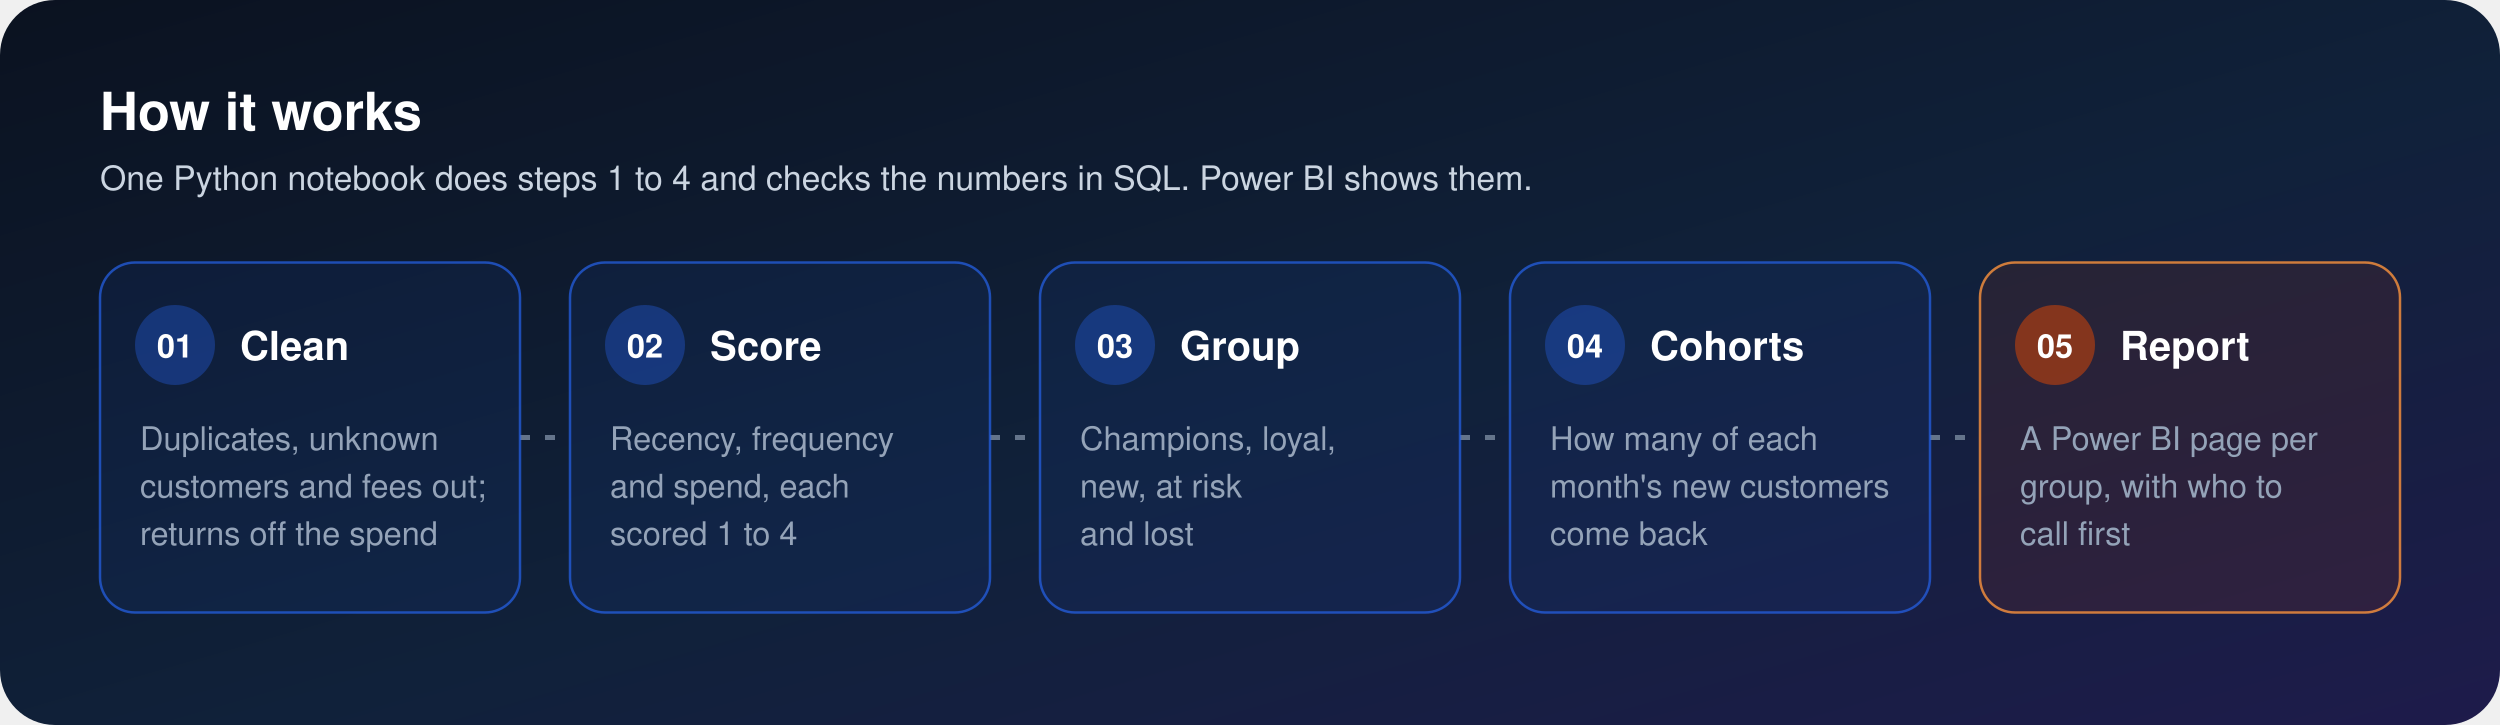
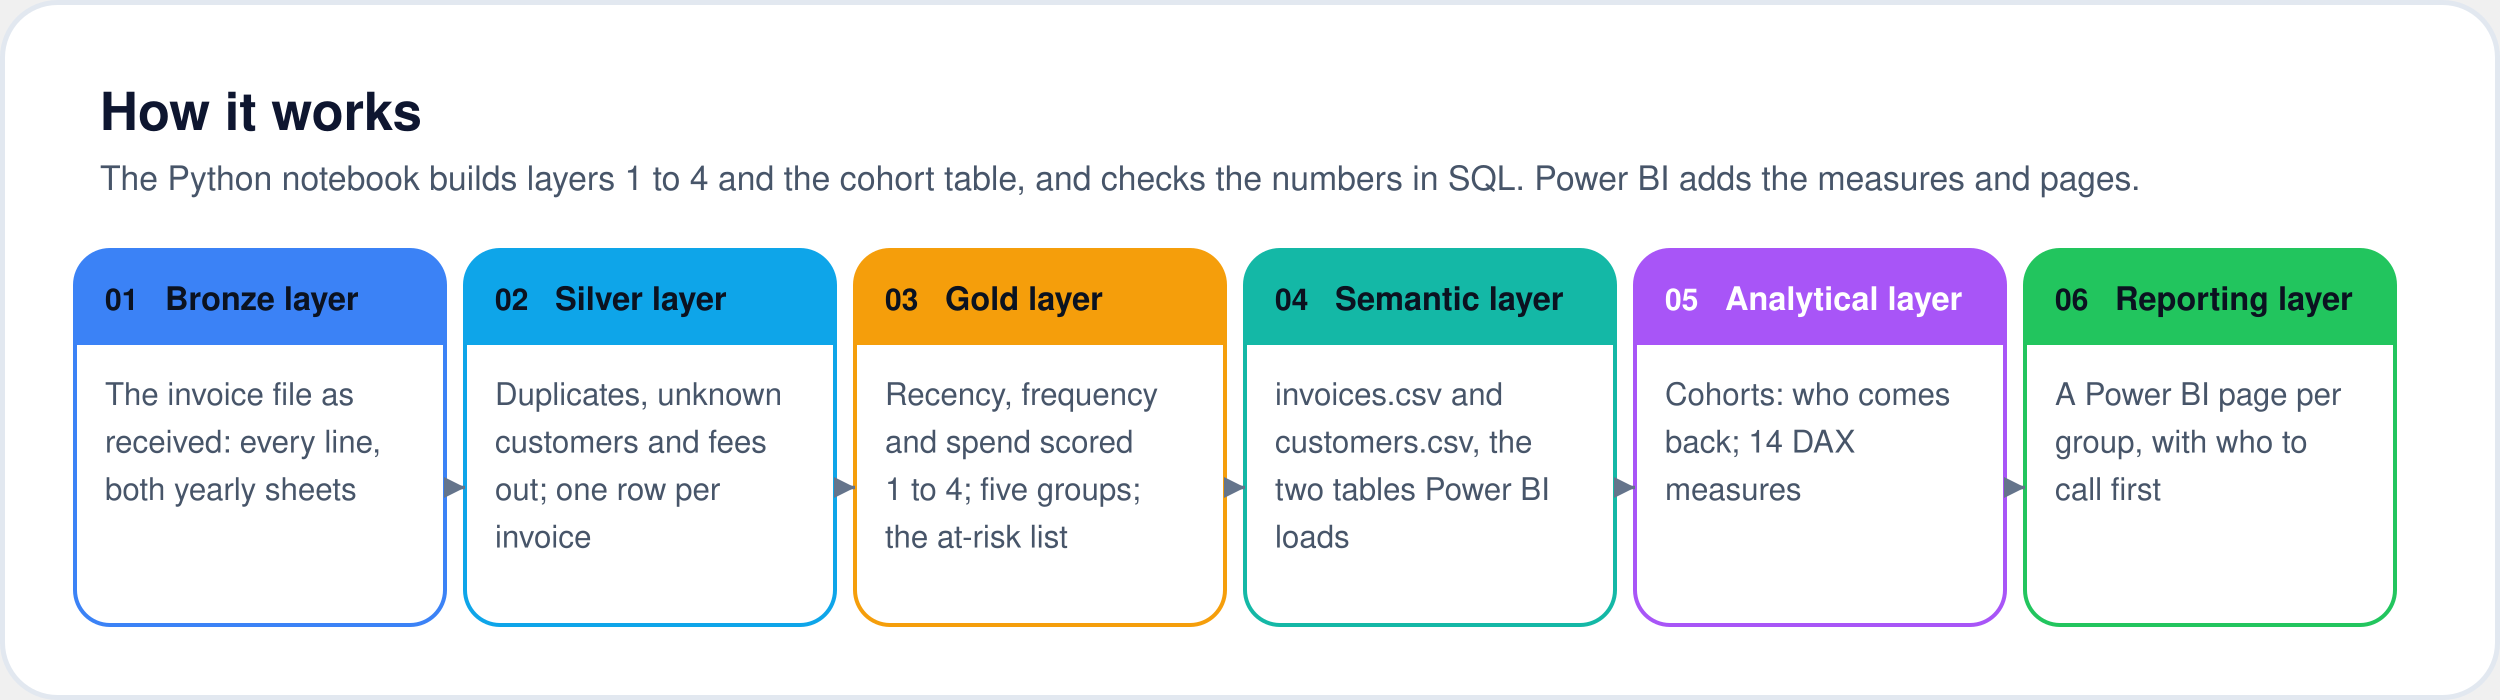
- <svg xmlns="http://www.w3.org/2000/svg" viewBox="0 0 1000 290" width="1000" height="290" role="img" aria-label="How it works: 01 Clean, duplicates, unknown customers and fees out, returns taken off spend; 02 Score, recency, frequency and spend, each scored 1 to 4; 03 Group, champions, loyal, new, at risk and lost; 04 Cohorts, how many of each month's new customers come back; 05 Report, a Power BI page per group with who to call first.">
+ <svg xmlns="http://www.w3.org/2000/svg" viewBox="0 0 1000 280" width="1000" height="280" role="img" aria-label="How it works, in six layers: 01 Bronze layer, the invoice file as received, every line of both yearly sheets; 02 Silver layer, duplicates, unknown customers and fees out, one row per invoice; 03 Gold layer, recency, frequency and spend each scored 1 to 4, five groups and the at-risk call list; 04 Semantic layer, invoices.csv and customers.csv, the two tables Power BI loads; 05 Analytical layer, cohorts and 14 DAX measures; 06 Reporting layer, a Power BI page per group with who to call first.">
  <defs>
-     <linearGradient id="bg" x1="0" y1="0" x2="1" y2="1">
-       <stop offset="0" stop-color="#0B1220" />
-       <stop offset="0.55" stop-color="#10213A" />
-       <stop offset="1" stop-color="#1E1B4B" />
-     </linearGradient>
+     <marker id="arrow" viewBox="0 0 10 10" refX="10" refY="5" markerWidth="6" markerHeight="6" orient="auto">
+       <path d="M0 0 L10 5 L0 10 Z" fill="#64748B" />
+     </marker>
  </defs>
  <style>
    text { font-family: "Segoe UI", -apple-system, Helvetica, Arial, sans-serif; }
-     .title { font-size: 21px; font-weight: 700; fill: #FFFFFF; }
-     .sub { font-size: 13.5px; fill: #CBD5E1; }
-     .num { font-size: 13px; font-weight: 700; fill: #FFFFFF; }
-     .step { font-size: 16px; font-weight: 700; fill: #FFFFFF; }
-     .desc { font-size: 13px; fill: #94A3B8; }
-     .link { fill: none; stroke: #64748B; stroke-width: 2; stroke-dasharray: 4 6; animation: flow 1.6s linear infinite; }
-     @keyframes flow { to { stroke-dashoffset: -20; } }
+     .title { font-size: 21px; font-weight: 700; fill: #0E1630; }
+     .sub { font-size: 13.5px; fill: #475569; }
+     .layer { font-size: 13px; font-weight: 700; }
+     .where { font-size: 11.5px; fill: #506078; }
+     .name { font-size: 13px; fill: #0E1630; }
+     .count { font-size: 11.5px; fill: #506078; }
+     .col { font-size: 12.5px; fill: #0E1630; }
+     .key { font-size: 11px; font-weight: 700; }
+     .step { font-size: 15px; font-weight: 700; fill: #0E1630; }
+     .num { font-size: 12px; font-weight: 700; }
+     .desc { font-size: 12.5px; fill: #475569; }
+     .edge { fill: none; stroke: #64748B; stroke-width: 1.4; }
  </style>
-   <rect width="1000" height="290" rx="22" fill="url(#bg)" />
+   <rect x="1" y="1" width="998" height="278" rx="22" fill="#FFFFFF" stroke="#E2E8F0" stroke-width="2" />
  <text x="40" y="52" class="title">How it works</text>
-   <text x="40" y="76" class="sub">One Python notebook does steps 1 to 4 and checks the numbers in SQL. Power BI shows them.</text>
-   <path class="link" d="M208 175h20" />
-   <path class="link" d="M396 175h20" />
-   <path class="link" d="M584 175h20" />
-   <path class="link" d="M772 175h20" />
-   <rect x="40" y="105" width="168" height="140" rx="14" fill="#2563EB" fill-opacity="0.08" stroke="#2563EB" stroke-opacity="0.7" />
-   <circle cx="70" cy="138" r="16" fill="#2563EB" fill-opacity="0.35" />
-   <text x="70" y="143" class="num" text-anchor="middle">01</text>
-   <text x="96" y="144" class="step">Clean</text>
-   <text x="56" y="180" class="desc">Duplicates, unknown</text>
-   <text x="56" y="199" class="desc">customers and fees out;</text>
-   <text x="56" y="218" class="desc">returns off the spend</text>
-   <rect x="228" y="105" width="168" height="140" rx="14" fill="#2563EB" fill-opacity="0.08" stroke="#2563EB" stroke-opacity="0.7" />
-   <circle cx="258" cy="138" r="16" fill="#2563EB" fill-opacity="0.35" />
-   <text x="258" y="143" class="num" text-anchor="middle">02</text>
-   <text x="284" y="144" class="step">Score</text>
-   <text x="244" y="180" class="desc">Recency, frequency</text>
-   <text x="244" y="199" class="desc">and spend, each</text>
-   <text x="244" y="218" class="desc">scored 1 to 4</text>
-   <rect x="416" y="105" width="168" height="140" rx="14" fill="#2563EB" fill-opacity="0.08" stroke="#2563EB" stroke-opacity="0.7" />
-   <circle cx="446" cy="138" r="16" fill="#2563EB" fill-opacity="0.35" />
-   <text x="446" y="143" class="num" text-anchor="middle">03</text>
-   <text x="472" y="144" class="step">Group</text>
-   <text x="432" y="180" class="desc">Champions, loyal,</text>
-   <text x="432" y="199" class="desc">new, at risk</text>
-   <text x="432" y="218" class="desc">and lost</text>
-   <rect x="604" y="105" width="168" height="140" rx="14" fill="#2563EB" fill-opacity="0.08" stroke="#2563EB" stroke-opacity="0.7" />
-   <circle cx="634" cy="138" r="16" fill="#2563EB" fill-opacity="0.35" />
-   <text x="634" y="143" class="num" text-anchor="middle">04</text>
-   <text x="660" y="144" class="step">Cohorts</text>
-   <text x="620" y="180" class="desc">How many of each</text>
-   <text x="620" y="199" class="desc">month's new customers</text>
-   <text x="620" y="218" class="desc">come back</text>
-   <rect x="792" y="105" width="168" height="140" rx="14" fill="#C2410C" fill-opacity="0.12" stroke="#FB923C" stroke-opacity="0.8" />
-   <circle cx="822" cy="138" r="16" fill="#C2410C" fill-opacity="0.6" />
-   <text x="822" y="143" class="num" text-anchor="middle">05</text>
-   <text x="848" y="144" class="step">Report</text>
-   <text x="808" y="180" class="desc">A Power BI page per</text>
-   <text x="808" y="199" class="desc">group, with who to</text>
-   <text x="808" y="218" class="desc">call first</text>
+   <text x="40" y="76" class="sub">The Python notebook builds layers 1 to 4 and the cohort table, and checks the numbers in SQL. Power BI adds the measures and pages.</text>
+   <rect x="30" y="100" width="148" height="150" rx="14" fill="#FFFFFF" stroke="#3B82F6" stroke-width="1.6" />
+   <path d="M30 114 a14 14 0 0 1 14 -14 h120 a14 14 0 0 1 14 14 v24 h-148 Z" fill="#3B82F6" />
+   <text x="42" y="124" class="num" style="fill:#0B1220">01</text>
+   <text x="66" y="124" class="layer" style="fill:#0B1220">Bronze layer</text>
+   <text x="42" y="162" class="desc">The invoice file as</text>
+   <text x="42" y="181" class="desc">received: every line,</text>
+   <text x="42" y="200" class="desc">both yearly sheets</text>
+   <rect x="186" y="100" width="148" height="150" rx="14" fill="#FFFFFF" stroke="#0EA5E9" stroke-width="1.6" />
+   <path d="M186 114 a14 14 0 0 1 14 -14 h120 a14 14 0 0 1 14 14 v24 h-148 Z" fill="#0EA5E9" />
+   <text x="198" y="124" class="num" style="fill:#0B1220">02</text>
+   <text x="222" y="124" class="layer" style="fill:#0B1220">Silver layer</text>
+   <text x="198" y="162" class="desc">Duplicates, unknown</text>
+   <text x="198" y="181" class="desc">customers and fees</text>
+   <text x="198" y="200" class="desc">out; one row per</text>
+   <text x="198" y="219" class="desc">invoice</text>
+   <path d="M178 195 H186" class="edge" marker-end="url(#arrow)" />
+   <rect x="342" y="100" width="148" height="150" rx="14" fill="#FFFFFF" stroke="#F59E0B" stroke-width="1.6" />
+   <path d="M342 114 a14 14 0 0 1 14 -14 h120 a14 14 0 0 1 14 14 v24 h-148 Z" fill="#F59E0B" />
+   <text x="354" y="124" class="num" style="fill:#0B1220">03</text>
+   <text x="378" y="124" class="layer" style="fill:#0B1220">Gold layer</text>
+   <text x="354" y="162" class="desc">Recency, frequency</text>
+   <text x="354" y="181" class="desc">and spend scored</text>
+   <text x="354" y="200" class="desc">1 to 4; five groups;</text>
+   <text x="354" y="219" class="desc">the at-risk list</text>
+   <path d="M334 195 H342" class="edge" marker-end="url(#arrow)" />
+   <rect x="498" y="100" width="148" height="150" rx="14" fill="#FFFFFF" stroke="#14B8A6" stroke-width="1.6" />
+   <path d="M498 114 a14 14 0 0 1 14 -14 h120 a14 14 0 0 1 14 14 v24 h-148 Z" fill="#14B8A6" />
+   <text x="510" y="124" class="num" style="fill:#0B1220">04</text>
+   <text x="534" y="124" class="layer" style="fill:#0B1220">Semantic layer</text>
+   <text x="510" y="162" class="desc">invoices.csv and</text>
+   <text x="510" y="181" class="desc">customers.csv, the</text>
+   <text x="510" y="200" class="desc">two tables Power BI</text>
+   <text x="510" y="219" class="desc">loads</text>
+   <path d="M490 195 H498" class="edge" marker-end="url(#arrow)" />
+   <rect x="654" y="100" width="148" height="150" rx="14" fill="#FFFFFF" stroke="#A855F7" stroke-width="1.6" />
+   <path d="M654 114 a14 14 0 0 1 14 -14 h120 a14 14 0 0 1 14 14 v24 h-148 Z" fill="#A855F7" />
+   <text x="666" y="124" class="num" style="fill:#FFFFFF">05</text>
+   <text x="690" y="124" class="layer" style="fill:#FFFFFF">Analytical layer</text>
+   <text x="666" y="162" class="desc">Cohorts: who comes</text>
+   <text x="666" y="181" class="desc">back; 14 DAX</text>
+   <text x="666" y="200" class="desc">measures</text>
+   <path d="M646 195 H654" class="edge" marker-end="url(#arrow)" />
+   <rect x="810" y="100" width="148" height="150" rx="14" fill="#FFFFFF" stroke="#22C55E" stroke-width="1.6" />
+   <path d="M810 114 a14 14 0 0 1 14 -14 h120 a14 14 0 0 1 14 14 v24 h-148 Z" fill="#22C55E" />
+   <text x="822" y="124" class="num" style="fill:#0B1220">06</text>
+   <text x="846" y="124" class="layer" style="fill:#0B1220">Reporting layer</text>
+   <text x="822" y="162" class="desc">A Power BI page per</text>
+   <text x="822" y="181" class="desc">group, with who to</text>
+   <text x="822" y="200" class="desc">call first</text>
+   <path d="M802 195 H810" class="edge" marker-end="url(#arrow)" />
</svg>
